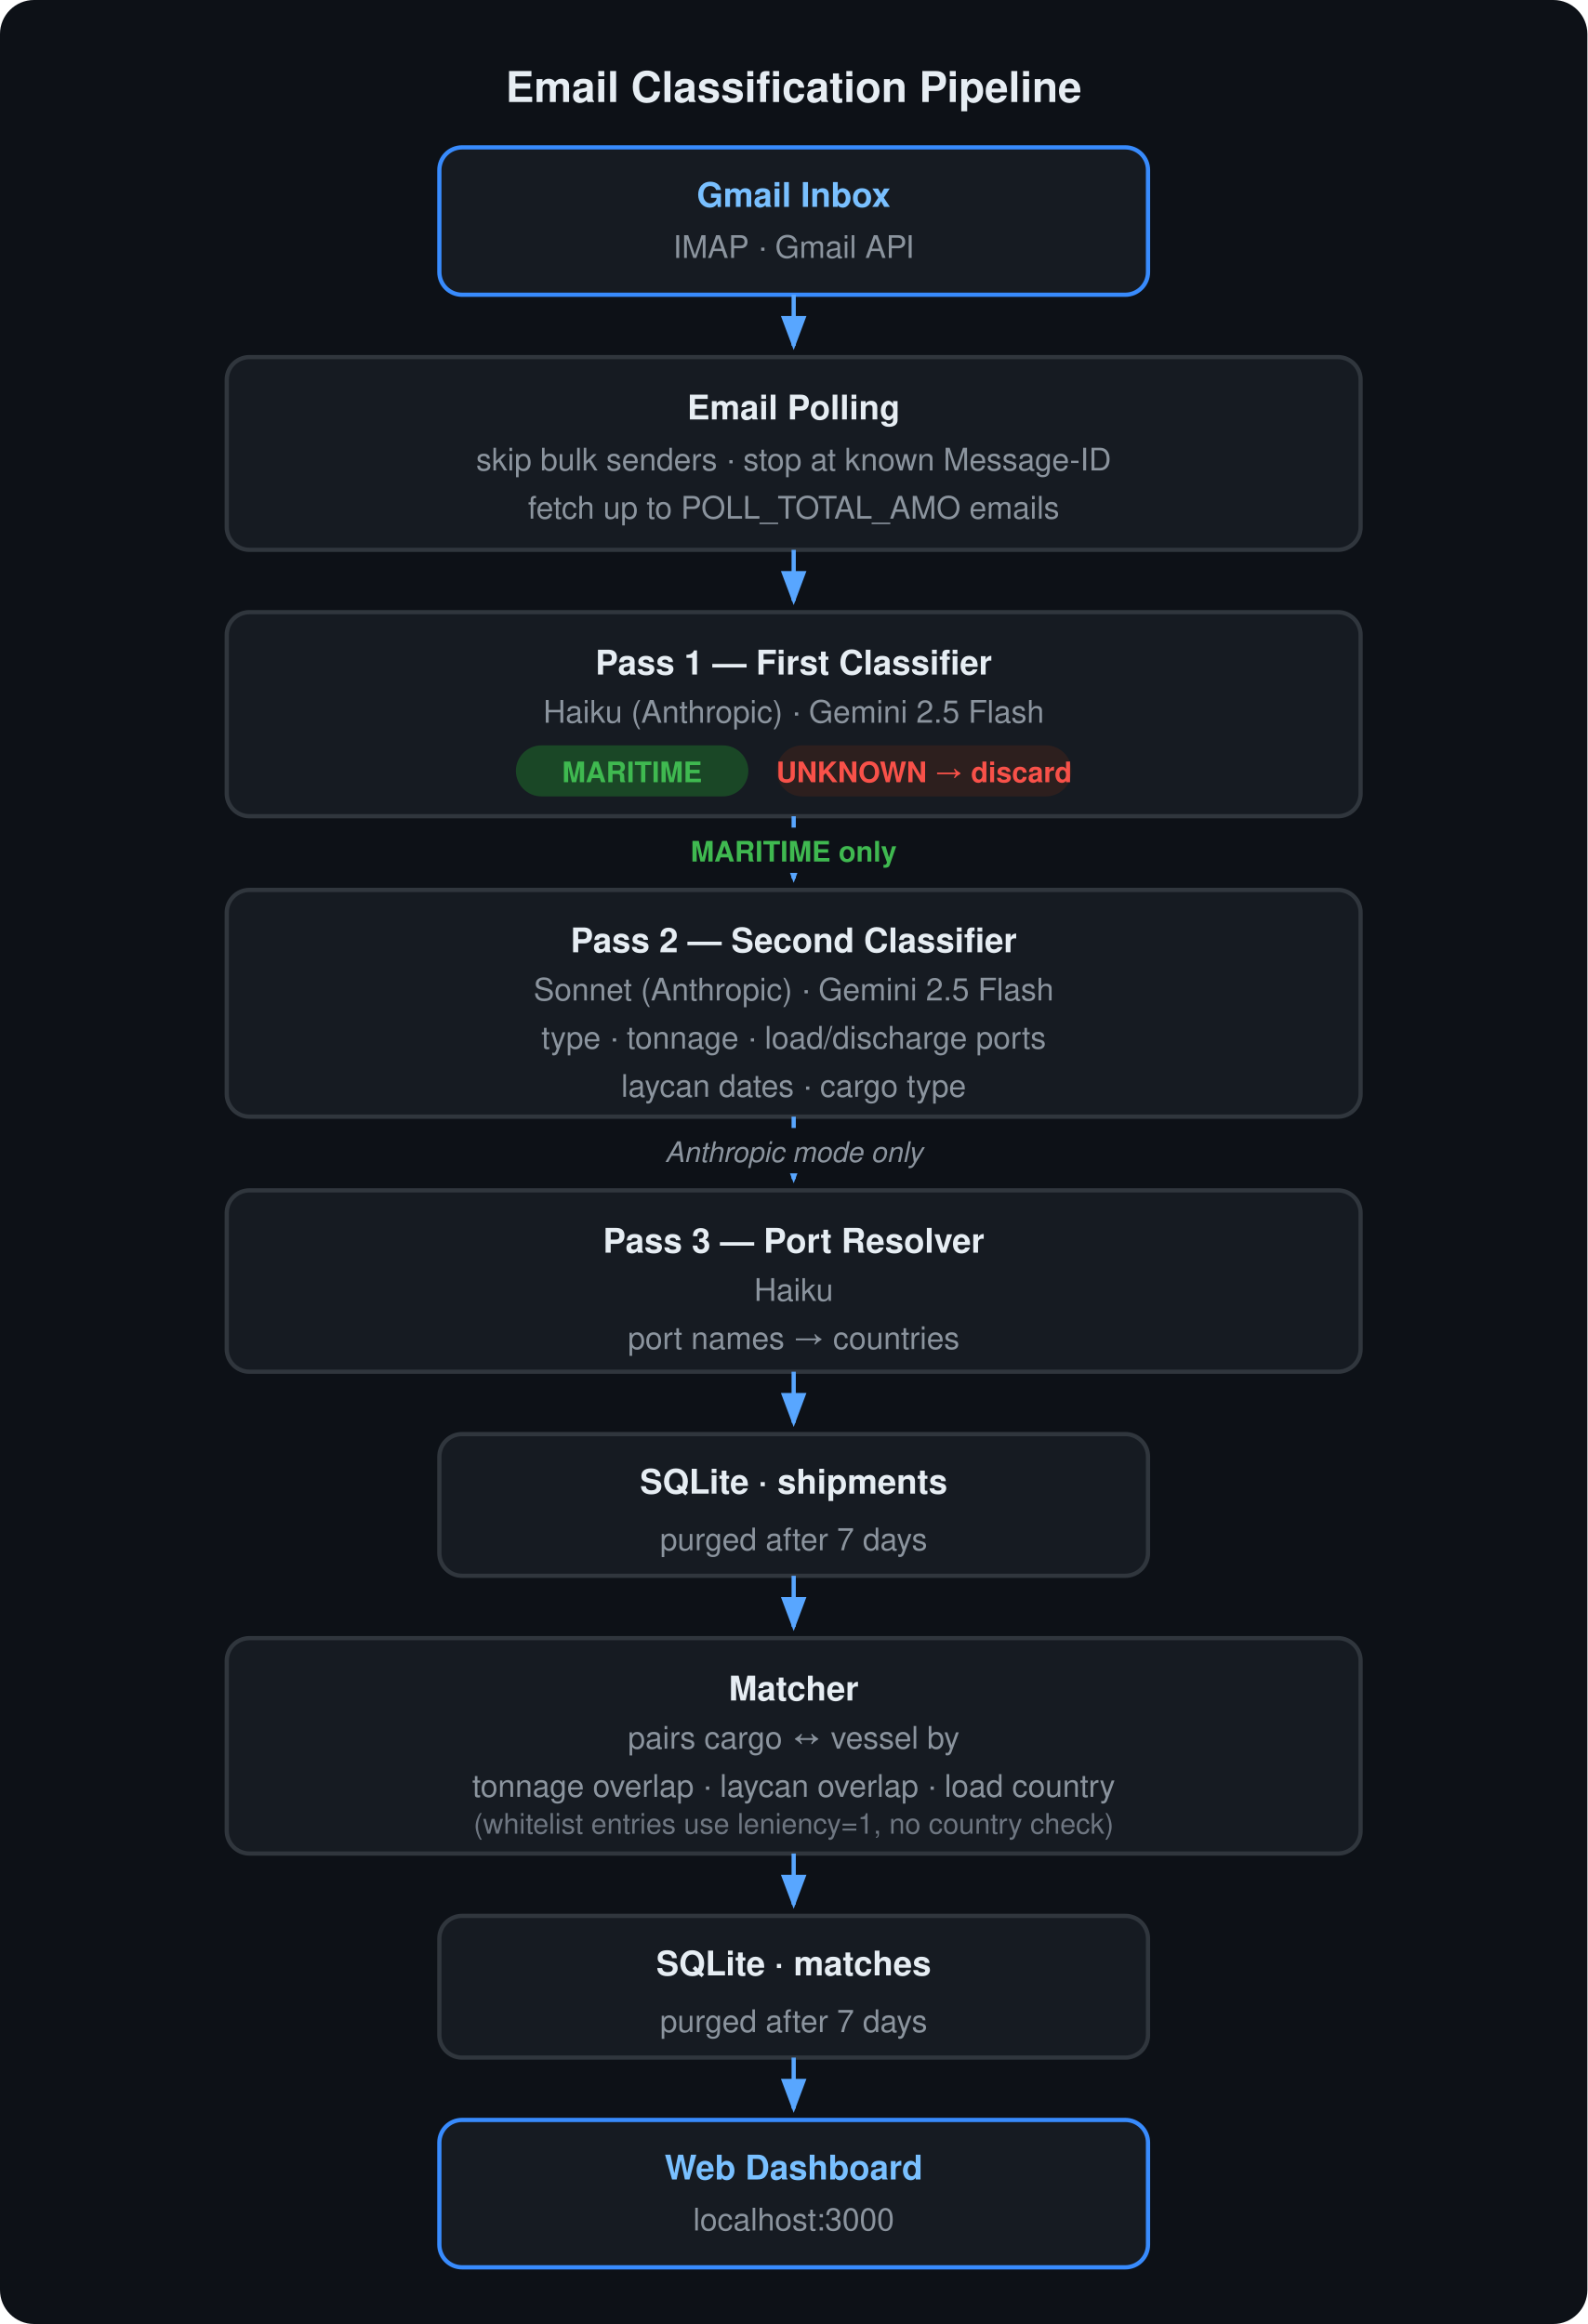
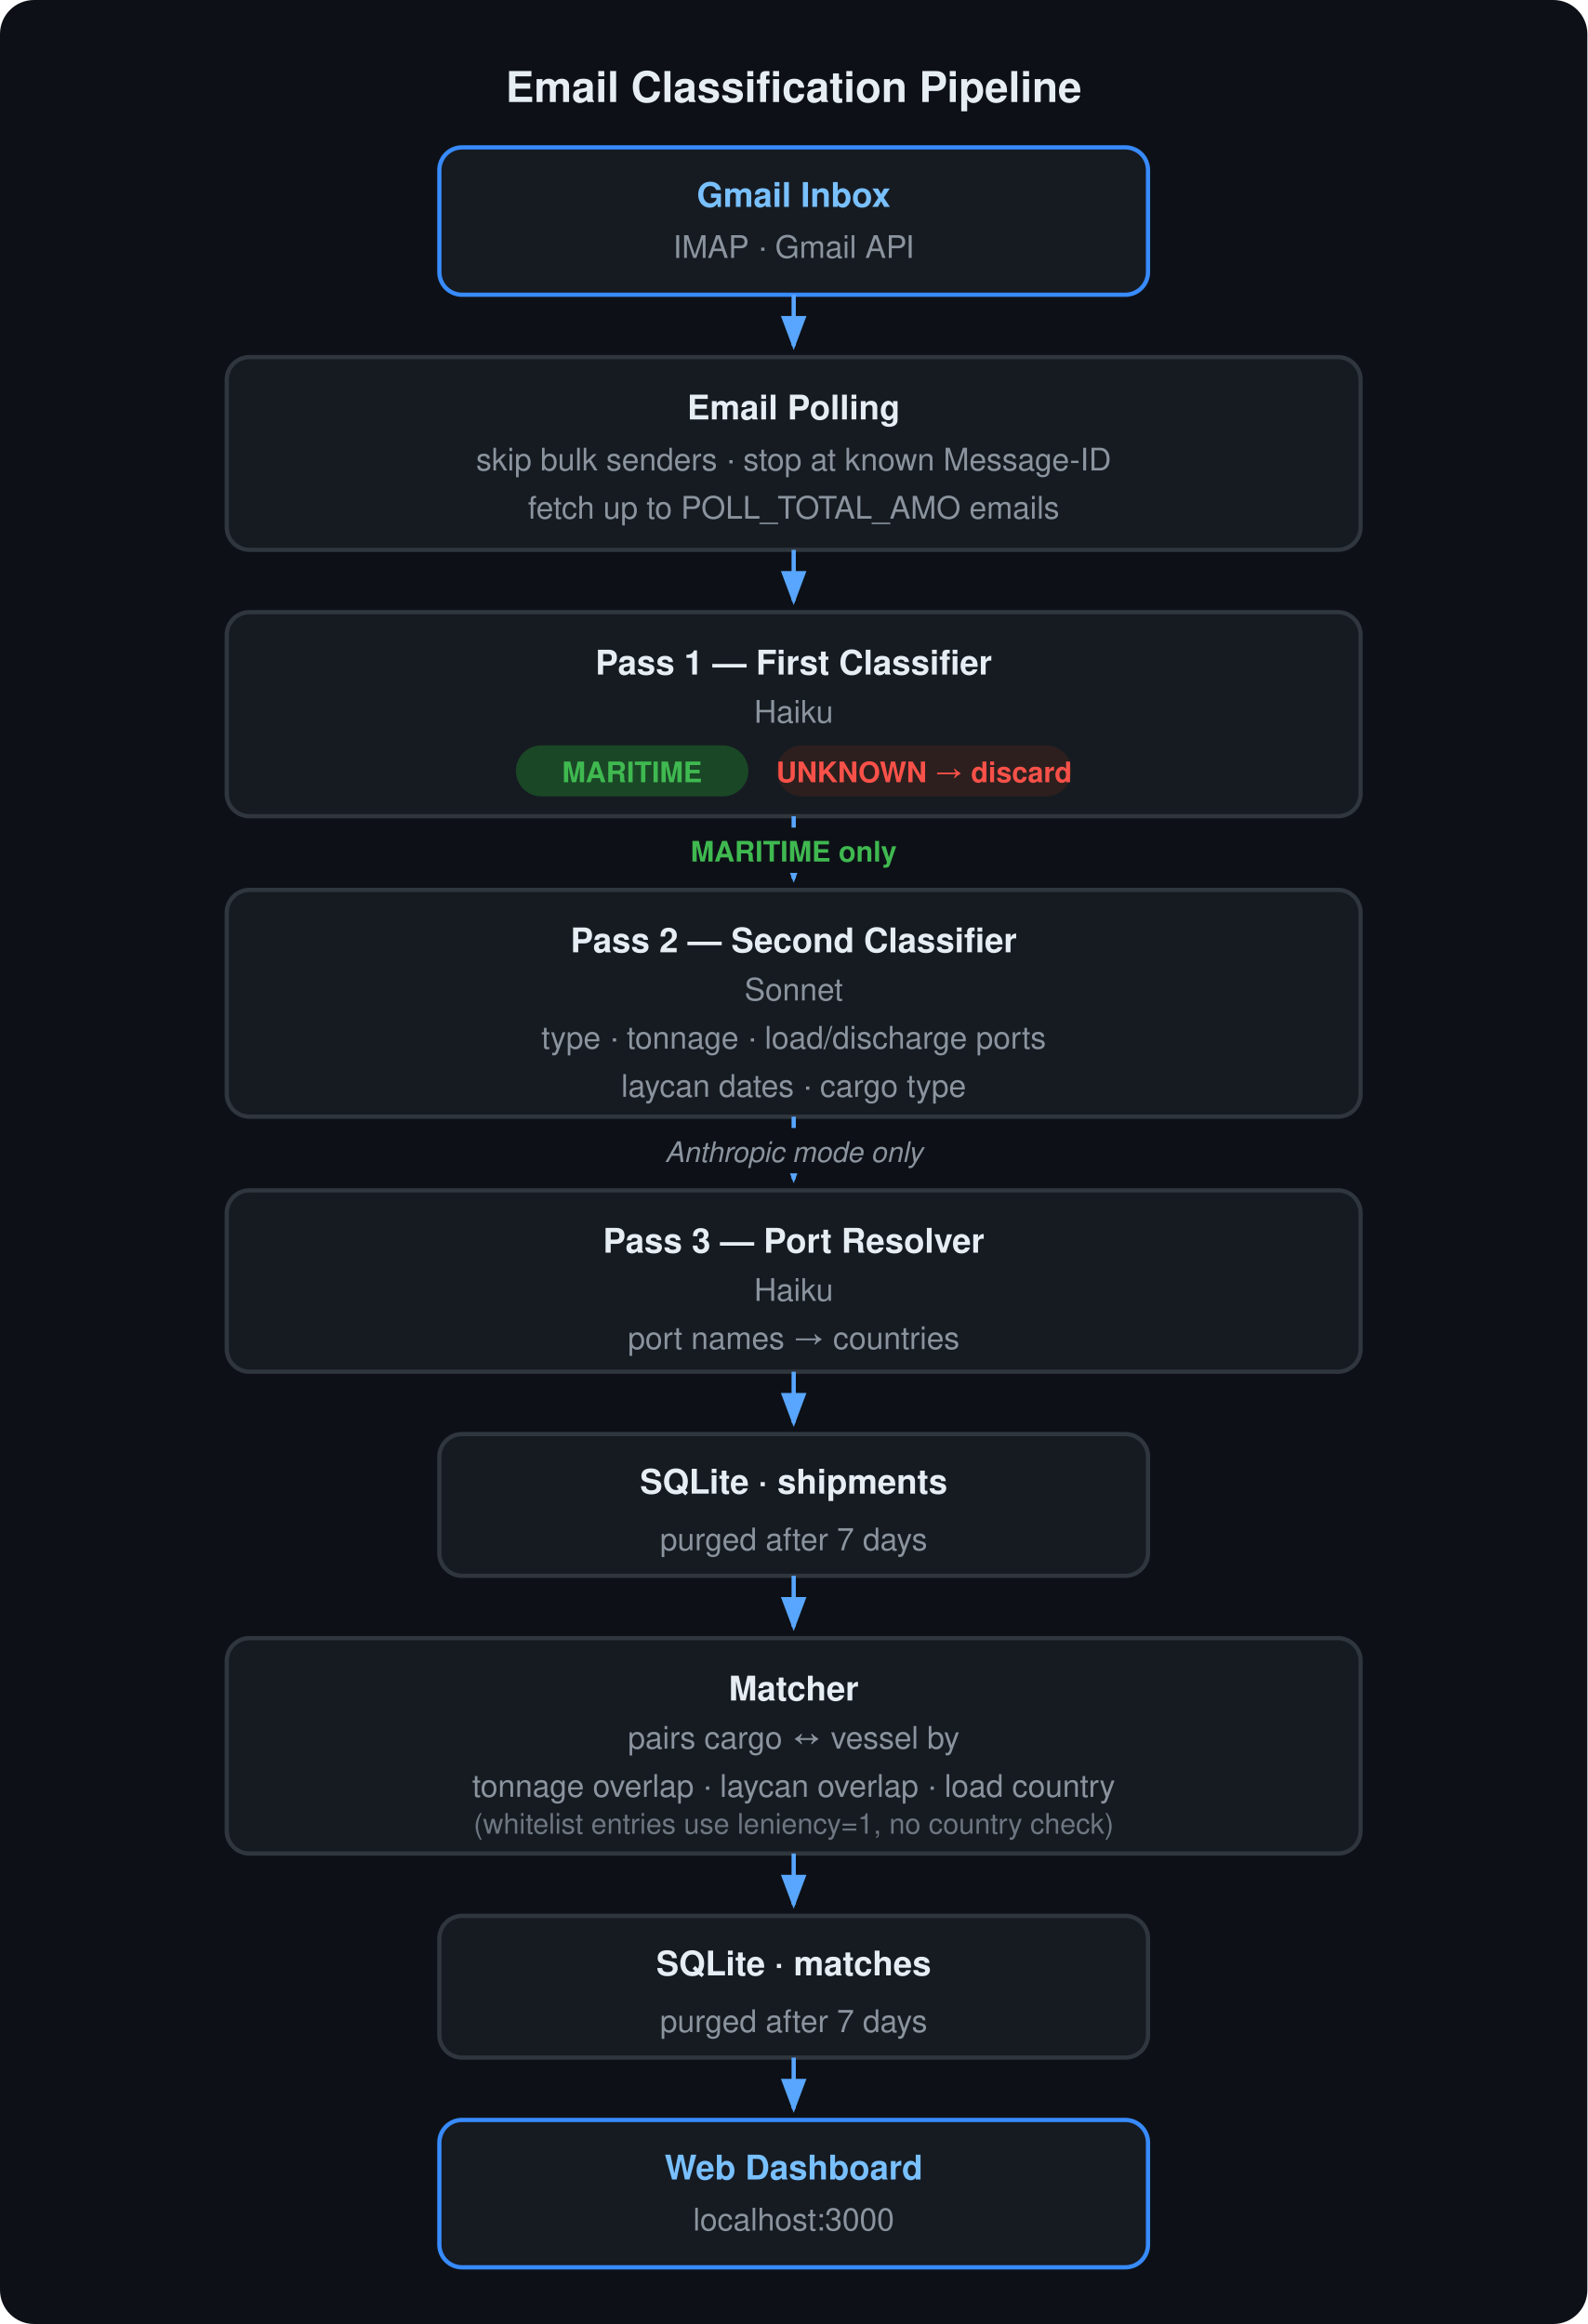
<svg xmlns="http://www.w3.org/2000/svg" viewBox="0 0 560 820" width="560" height="820" font-family="-apple-system, BlinkMacSystemFont, 'Segoe UI', Helvetica, Arial, sans-serif">
  <defs>
    <marker id="arr" markerWidth="8" markerHeight="6" refX="7" refY="3" orient="auto">
      <polygon points="0 0, 8 3, 0 6" fill="#58a6ff" />
    </marker>
  </defs>
  <rect width="560" height="820" rx="12" fill="#0d1117" />
  <text x="280" y="36" text-anchor="middle" font-size="15" font-weight="700" fill="#e6edf3">Email Classification Pipeline</text>
  <rect x="155" y="52" width="250" height="52" rx="8" fill="#161b22" stroke="#388bfd" stroke-width="1.5" />
  <text x="280" y="73" text-anchor="middle" font-size="12" font-weight="600" fill="#79c0ff">Gmail Inbox</text>
  <text x="280" y="91" text-anchor="middle" font-size="11" fill="#8b949e">IMAP · Gmail API</text>
  <line x1="280" y1="104" x2="280" y2="122" stroke="#58a6ff" stroke-width="1.5" marker-end="url(#arr)" />
  <rect x="80" y="126" width="400" height="68" rx="8" fill="#161b22" stroke="#30363d" stroke-width="1.5" />
  <text x="280" y="148" text-anchor="middle" font-size="12" font-weight="600" fill="#e6edf3">Email Polling</text>
  <text x="280" y="166" text-anchor="middle" font-size="11" fill="#8b949e">skip bulk senders · stop at known Message-ID</text>
  <text x="280" y="183" text-anchor="middle" font-size="11" fill="#8b949e">fetch up to POLL_TOTAL_AMO emails</text>
  <line x1="280" y1="194" x2="280" y2="212" stroke="#58a6ff" stroke-width="1.5" marker-end="url(#arr)" />
  <rect x="80" y="216" width="400" height="72" rx="8" fill="#161b22" stroke="#30363d" stroke-width="1.5" />
  <text x="280" y="238" text-anchor="middle" font-size="12" font-weight="600" fill="#e6edf3">Pass 1 — First Classifier</text>
-   <text x="280" y="255" text-anchor="middle" font-size="11" fill="#8b949e">Haiku (Anthropic) · Gemini 2.5 Flash</text>
+   <text x="280" y="255" text-anchor="middle" font-size="11" fill="#8b949e">Haiku</text>
  <rect x="182" y="263" width="82" height="18" rx="9" fill="#1a4726" />
  <text x="223" y="276" text-anchor="middle" font-size="10" font-weight="700" fill="#3fb950">MARITIME</text>
  <rect x="274" y="263" width="104" height="18" rx="9" fill="#2d1f1e" />
  <text x="326" y="276" text-anchor="middle" font-size="10" font-weight="700" fill="#f85149">UNKNOWN → discard</text>
  <line x1="280" y1="288" x2="280" y2="310" stroke="#58a6ff" stroke-width="1.5" marker-end="url(#arr)" />
  <rect x="208" y="292" width="144" height="16" rx="4" fill="#0d1117" />
  <text x="280" y="304" text-anchor="middle" font-size="10" fill="#3fb950" font-weight="600">MARITIME only</text>
  <rect x="80" y="314" width="400" height="80" rx="8" fill="#161b22" stroke="#30363d" stroke-width="1.5" />
  <text x="280" y="336" text-anchor="middle" font-size="12" font-weight="600" fill="#e6edf3">Pass 2 — Second Classifier</text>
-   <text x="280" y="353" text-anchor="middle" font-size="11" fill="#8b949e">Sonnet (Anthropic) · Gemini 2.5 Flash</text>
+   <text x="280" y="353" text-anchor="middle" font-size="11" fill="#8b949e">Sonnet</text>
  <text x="280" y="370" text-anchor="middle" font-size="11" fill="#8b949e">type · tonnage · load/discharge ports</text>
  <text x="280" y="387" text-anchor="middle" font-size="11" fill="#8b949e">laycan dates · cargo type</text>
  <line x1="280" y1="394" x2="280" y2="416" stroke="#58a6ff" stroke-width="1.5" marker-end="url(#arr)" />
  <rect x="192" y="398" width="176" height="16" rx="4" fill="#0d1117" />
  <text x="280" y="410" text-anchor="middle" font-size="10" fill="#8b949e" font-style="italic">Anthropic mode only</text>
  <rect x="80" y="420" width="400" height="64" rx="8" fill="#161b22" stroke="#30363d" stroke-width="1.5" />
  <text x="280" y="442" text-anchor="middle" font-size="12" font-weight="600" fill="#e6edf3">Pass 3 — Port Resolver</text>
  <text x="280" y="459" text-anchor="middle" font-size="11" fill="#8b949e">Haiku</text>
  <text x="280" y="476" text-anchor="middle" font-size="11" fill="#8b949e">port names → countries</text>
  <line x1="280" y1="484" x2="280" y2="502" stroke="#58a6ff" stroke-width="1.5" marker-end="url(#arr)" />
  <rect x="155" y="506" width="250" height="50" rx="8" fill="#161b22" stroke="#30363d" stroke-width="1.5" />
  <text x="280" y="527" text-anchor="middle" font-size="12" font-weight="600" fill="#e6edf3">SQLite · shipments</text>
  <text x="280" y="547" text-anchor="middle" font-size="11" fill="#8b949e">purged after 7 days</text>
  <line x1="280" y1="556" x2="280" y2="574" stroke="#58a6ff" stroke-width="1.5" marker-end="url(#arr)" />
  <rect x="80" y="578" width="400" height="76" rx="8" fill="#161b22" stroke="#30363d" stroke-width="1.5" />
  <text x="280" y="600" text-anchor="middle" font-size="12" font-weight="600" fill="#e6edf3">Matcher</text>
  <text x="280" y="617" text-anchor="middle" font-size="11" fill="#8b949e">pairs cargo ↔ vessel by</text>
  <text x="280" y="634" text-anchor="middle" font-size="11" fill="#8b949e">tonnage overlap · laycan overlap · load country</text>
  <text x="280" y="647" text-anchor="middle" font-size="10" fill="#6e7681">(whitelist entries use leniency=1, no country check)</text>
  <line x1="280" y1="654" x2="280" y2="672" stroke="#58a6ff" stroke-width="1.5" marker-end="url(#arr)" />
  <rect x="155" y="676" width="250" height="50" rx="8" fill="#161b22" stroke="#30363d" stroke-width="1.5" />
  <text x="280" y="697" text-anchor="middle" font-size="12" font-weight="600" fill="#e6edf3">SQLite · matches</text>
  <text x="280" y="717" text-anchor="middle" font-size="11" fill="#8b949e">purged after 7 days</text>
  <line x1="280" y1="726" x2="280" y2="744" stroke="#58a6ff" stroke-width="1.5" marker-end="url(#arr)" />
  <rect x="155" y="748" width="250" height="52" rx="8" fill="#161b22" stroke="#388bfd" stroke-width="1.5" />
  <text x="280" y="769" text-anchor="middle" font-size="12" font-weight="600" fill="#79c0ff">Web Dashboard</text>
  <text x="280" y="787" text-anchor="middle" font-size="11" fill="#8b949e">localhost:3000</text>
</svg>
